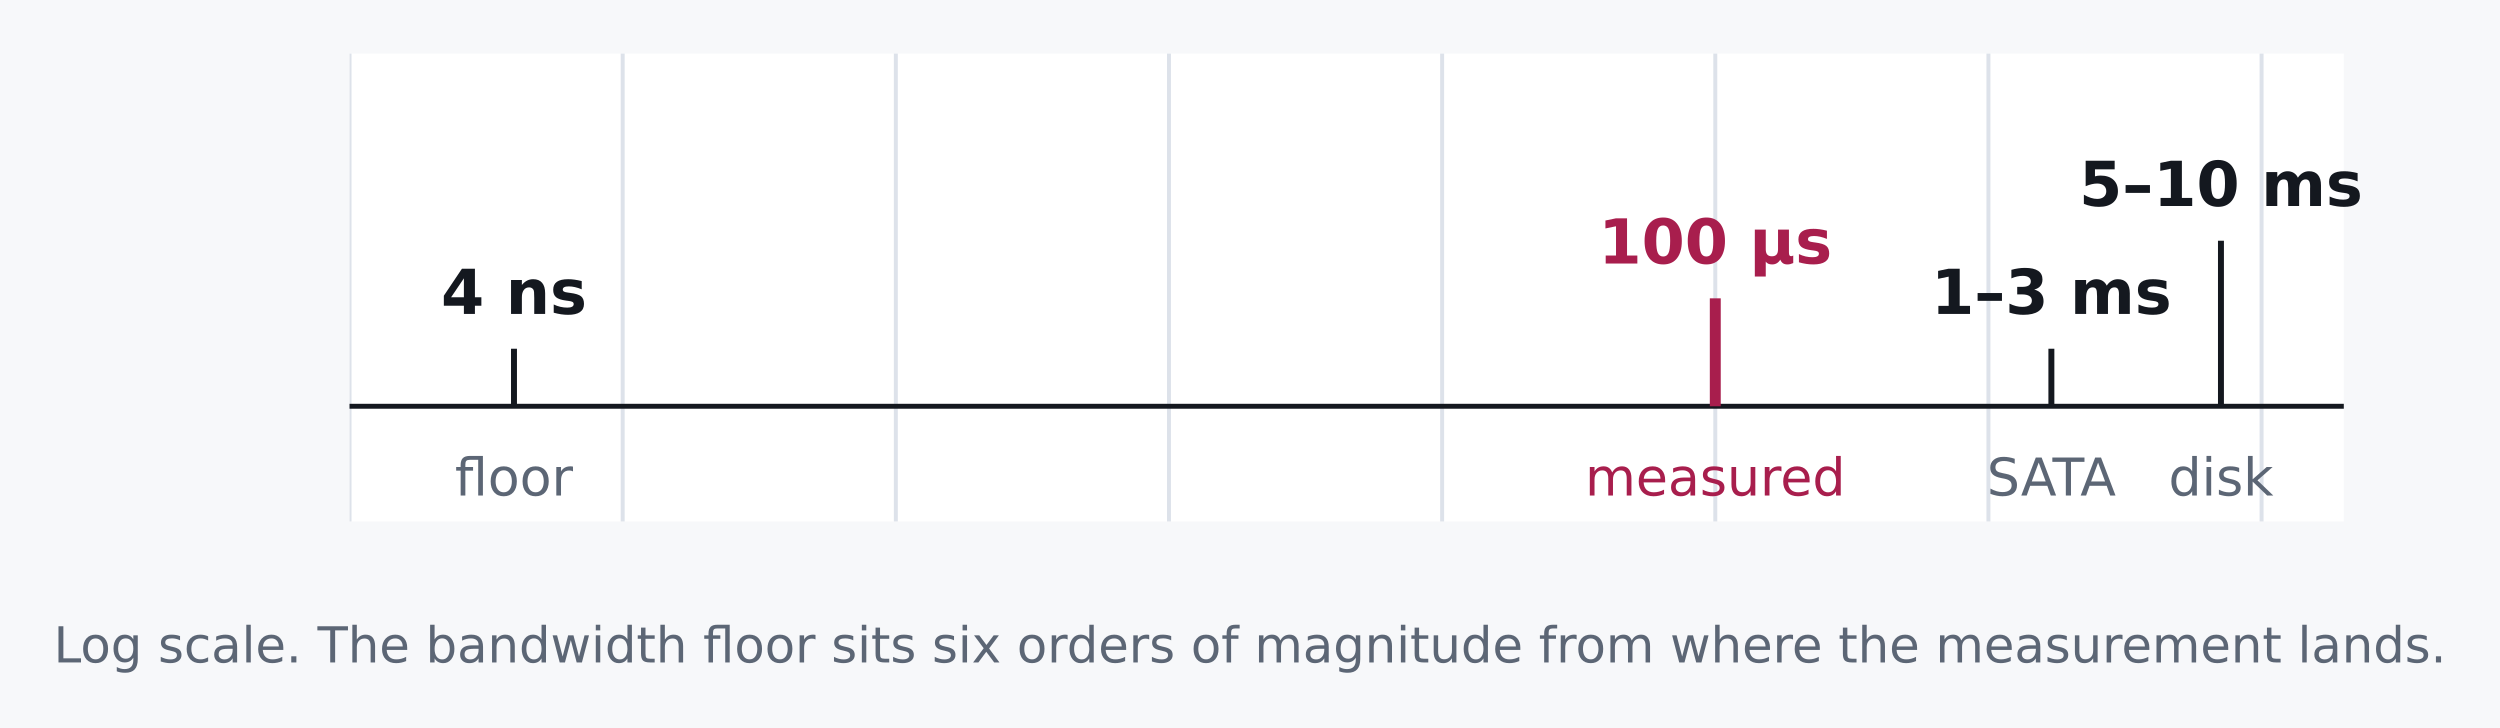
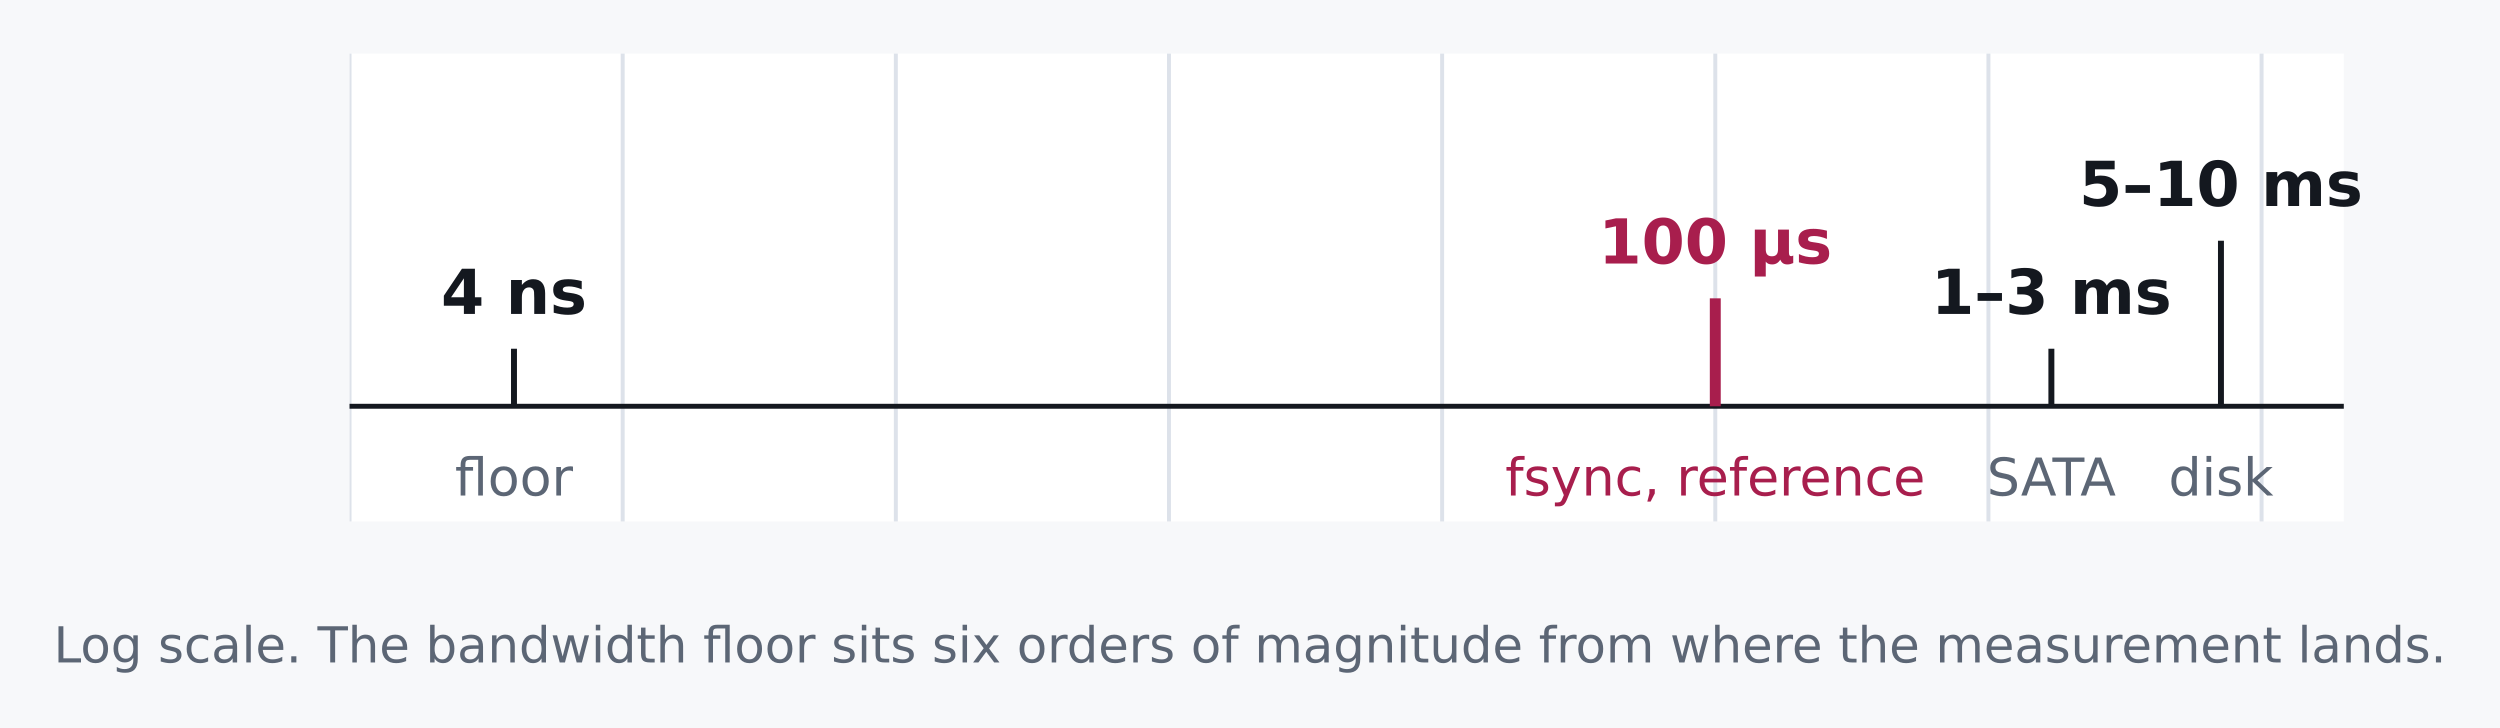
<svg xmlns="http://www.w3.org/2000/svg" xmlns:xlink="http://www.w3.org/1999/xlink" width="503.642pt" height="146.657pt" viewBox="0 0 503.642 146.657" version="1.1">
  <defs>
    <style type="text/css">*{stroke-linejoin: round; stroke-linecap: butt}</style>
  </defs>
  <g id="figure_1">
    <g id="patch_1">
      <path d="M 0 146.657  L 503.642 146.657  L 503.642 -0  L 0 -0  z " style="fill: #f7f8fa" />
    </g>
    <g id="axes_1">
      <g id="patch_2">
        <path d="M 70.416 105.048  L 472.176 105.048  L 472.176 10.8  L 70.416 10.8  z " style="fill: #ffffff" />
      </g>
      <g id="line2d_1">
-         <path d="M 70.416 105.048  L 70.416 10.8  " clip-path="url(#p69092fcae7)" style="fill: none; stroke: #dde2ea; stroke-width: 0.8; stroke-linecap: square" />
+         <path d="M 70.416 105.048  L 70.416 10.8  " clip-path="url(#p0e9154b539)" style="fill: none; stroke: #dde2ea; stroke-width: 0.8; stroke-linecap: square" />
      </g>
      <g id="line2d_2">
-         <path d="M 125.444 105.048  L 125.444 10.8  " clip-path="url(#p69092fcae7)" style="fill: none; stroke: #dde2ea; stroke-width: 0.8; stroke-linecap: square" />
+         <path d="M 125.444 105.048  L 125.444 10.8  " clip-path="url(#p0e9154b539)" style="fill: none; stroke: #dde2ea; stroke-width: 0.8; stroke-linecap: square" />
      </g>
      <g id="line2d_3">
-         <path d="M 180.472 105.048  L 180.472 10.8  " clip-path="url(#p69092fcae7)" style="fill: none; stroke: #dde2ea; stroke-width: 0.8; stroke-linecap: square" />
+         <path d="M 180.472 105.048  L 180.472 10.8  " clip-path="url(#p0e9154b539)" style="fill: none; stroke: #dde2ea; stroke-width: 0.8; stroke-linecap: square" />
      </g>
      <g id="line2d_4">
-         <path d="M 235.5 105.048  L 235.5 10.8  " clip-path="url(#p69092fcae7)" style="fill: none; stroke: #dde2ea; stroke-width: 0.8; stroke-linecap: square" />
+         <path d="M 235.5 105.048  L 235.5 10.8  " clip-path="url(#p0e9154b539)" style="fill: none; stroke: #dde2ea; stroke-width: 0.8; stroke-linecap: square" />
      </g>
      <g id="line2d_5">
-         <path d="M 290.527 105.048  L 290.527 10.8  " clip-path="url(#p69092fcae7)" style="fill: none; stroke: #dde2ea; stroke-width: 0.8; stroke-linecap: square" />
+         <path d="M 290.527 105.048  L 290.527 10.8  " clip-path="url(#p0e9154b539)" style="fill: none; stroke: #dde2ea; stroke-width: 0.8; stroke-linecap: square" />
      </g>
      <g id="line2d_6">
-         <path d="M 345.555 105.048  L 345.555 10.8  " clip-path="url(#p69092fcae7)" style="fill: none; stroke: #dde2ea; stroke-width: 0.8; stroke-linecap: square" />
+         <path d="M 345.555 105.048  L 345.555 10.8  " clip-path="url(#p0e9154b539)" style="fill: none; stroke: #dde2ea; stroke-width: 0.8; stroke-linecap: square" />
      </g>
      <g id="line2d_7">
-         <path d="M 400.583 105.048  L 400.583 10.8  " clip-path="url(#p69092fcae7)" style="fill: none; stroke: #dde2ea; stroke-width: 0.8; stroke-linecap: square" />
+         <path d="M 400.583 105.048  L 400.583 10.8  " clip-path="url(#p0e9154b539)" style="fill: none; stroke: #dde2ea; stroke-width: 0.8; stroke-linecap: square" />
      </g>
      <g id="line2d_8">
-         <path d="M 455.611 105.048  L 455.611 10.8  " clip-path="url(#p69092fcae7)" style="fill: none; stroke: #dde2ea; stroke-width: 0.8; stroke-linecap: square" />
+         <path d="M 455.611 105.048  L 455.611 10.8  " clip-path="url(#p0e9154b539)" style="fill: none; stroke: #dde2ea; stroke-width: 0.8; stroke-linecap: square" />
      </g>
      <g id="line2d_9">
-         <path d="M 70.416 81.848  L 472.176 81.848  " clip-path="url(#p69092fcae7)" style="fill: none; stroke: #14181f; stroke-linecap: square" />
+         <path d="M 70.416 81.848  L 472.176 81.848  " clip-path="url(#p0e9154b539)" style="fill: none; stroke: #14181f; stroke-linecap: square" />
      </g>
      <g id="matplotlib.axis_1">
        <g id="xtick_1">
          <g id="line2d_10" />
        </g>
        <g id="xtick_2">
          <g id="line2d_11" />
        </g>
        <g id="xtick_3">
          <g id="line2d_12" />
        </g>
        <g id="xtick_4">
          <g id="line2d_13" />
        </g>
        <g id="xtick_5">
          <g id="line2d_14" />
        </g>
        <g id="xtick_6">
          <g id="line2d_15" />
        </g>
        <g id="xtick_7">
          <g id="line2d_16" />
        </g>
        <g id="xtick_8">
          <g id="line2d_17" />
        </g>
        <g id="xtick_9">
          <g id="line2d_18" />
        </g>
        <g id="xtick_10">
          <g id="line2d_19" />
        </g>
        <g id="xtick_11">
          <g id="line2d_20" />
        </g>
        <g id="xtick_12">
          <g id="line2d_21" />
        </g>
        <g id="xtick_13">
          <g id="line2d_22" />
        </g>
        <g id="xtick_14">
          <g id="line2d_23" />
        </g>
        <g id="xtick_15">
          <g id="line2d_24" />
        </g>
        <g id="xtick_16">
          <g id="line2d_25" />
        </g>
        <g id="xtick_17">
          <g id="line2d_26" />
        </g>
        <g id="xtick_18">
          <g id="line2d_27" />
        </g>
        <g id="xtick_19">
          <g id="line2d_28" />
        </g>
        <g id="xtick_20">
          <g id="line2d_29" />
        </g>
        <g id="xtick_21">
          <g id="line2d_30" />
        </g>
        <g id="xtick_22">
          <g id="line2d_31" />
        </g>
        <g id="xtick_23">
          <g id="line2d_32" />
        </g>
        <g id="xtick_24">
          <g id="line2d_33" />
        </g>
        <g id="xtick_25">
          <g id="line2d_34" />
        </g>
        <g id="xtick_26">
          <g id="line2d_35" />
        </g>
        <g id="xtick_27">
          <g id="line2d_36" />
        </g>
        <g id="xtick_28">
          <g id="line2d_37" />
        </g>
        <g id="xtick_29">
          <g id="line2d_38" />
        </g>
        <g id="xtick_30">
          <g id="line2d_39" />
        </g>
        <g id="xtick_31">
          <g id="line2d_40" />
        </g>
        <g id="xtick_32">
          <g id="line2d_41" />
        </g>
        <g id="xtick_33">
          <g id="line2d_42" />
        </g>
        <g id="xtick_34">
          <g id="line2d_43" />
        </g>
        <g id="xtick_35">
          <g id="line2d_44" />
        </g>
        <g id="xtick_36">
          <g id="line2d_45" />
        </g>
        <g id="xtick_37">
          <g id="line2d_46" />
        </g>
        <g id="xtick_38">
          <g id="line2d_47" />
        </g>
        <g id="xtick_39">
          <g id="line2d_48" />
        </g>
        <g id="xtick_40">
          <g id="line2d_49" />
        </g>
        <g id="xtick_41">
          <g id="line2d_50" />
        </g>
        <g id="xtick_42">
          <g id="line2d_51" />
        </g>
        <g id="xtick_43">
          <g id="line2d_52" />
        </g>
        <g id="xtick_44">
          <g id="line2d_53" />
        </g>
        <g id="xtick_45">
          <g id="line2d_54" />
        </g>
        <g id="xtick_46">
          <g id="line2d_55" />
        </g>
        <g id="xtick_47">
          <g id="line2d_56" />
        </g>
        <g id="xtick_48">
          <g id="line2d_57" />
        </g>
        <g id="xtick_49">
          <g id="line2d_58" />
        </g>
        <g id="xtick_50">
          <g id="line2d_59" />
        </g>
        <g id="xtick_51">
          <g id="line2d_60" />
        </g>
        <g id="xtick_52">
          <g id="line2d_61" />
        </g>
        <g id="xtick_53">
          <g id="line2d_62" />
        </g>
        <g id="xtick_54">
          <g id="line2d_63" />
        </g>
        <g id="xtick_55">
          <g id="line2d_64" />
        </g>
        <g id="xtick_56">
          <g id="line2d_65" />
        </g>
        <g id="xtick_57">
          <g id="line2d_66" />
        </g>
        <g id="xtick_58">
          <g id="line2d_67" />
        </g>
        <g id="xtick_59">
          <g id="line2d_68" />
        </g>
        <g id="xtick_60">
          <g id="line2d_69" />
        </g>
        <g id="xtick_61">
          <g id="line2d_70" />
        </g>
        <g id="xtick_62">
          <g id="line2d_71" />
        </g>
        <g id="xtick_63">
          <g id="line2d_72" />
        </g>
        <g id="xtick_64">
          <g id="line2d_73" />
        </g>
        <g id="xtick_65">
          <g id="line2d_74" />
        </g>
      </g>
      <g id="matplotlib.axis_2" />
      <g id="line2d_75">
-         <path d="M 103.546 81.848  L 103.546 70.249  " clip-path="url(#p69092fcae7)" style="fill: none; stroke: #14181f; stroke-width: 1.2" />
+         <path d="M 103.546 81.848  L 103.546 70.249  " clip-path="url(#p0e9154b539)" style="fill: none; stroke: #14181f; stroke-width: 1.2" />
      </g>
      <g id="text_1">
        <g style="fill: #14181f" transform="translate(88.85271 63.24581) scale(0.125 -0.125)">
          <defs>
            <path id="DejaVuSans-Bold-17" d="M 2356 3675  L 1038 1722  L 2356 1722  L 2356 3675  z M 2156 4666  L 3494 4666  L 3494 1722  L 4159 1722  L 4159 850  L 3494 850  L 3494 0  L 2356 0  L 2356 850  L 288 850  L 288 1881  L 2156 4666  z " transform="scale(0.015625)" />
            <path id="DejaVuSans-Bold-3" transform="scale(0.015625)" />
            <path id="DejaVuSans-Bold-51" d="M 4056 2131  L 4056 0  L 2931 0  L 2931 347  L 2931 1631  Q 2931 2084 2911 2256  Q 2891 2428 2841 2509  Q 2775 2619 2662 2680  Q 2550 2741 2406 2741  Q 2056 2741 1856 2470  Q 1656 2200 1656 1722  L 1656 0  L 538 0  L 538 3500  L 1656 3500  L 1656 2988  Q 1909 3294 2193 3439  Q 2478 3584 2822 3584  Q 3428 3584 3742 3212  Q 4056 2841 4056 2131  z " transform="scale(0.015625)" />
            <path id="DejaVuSans-Bold-56" d="M 3272 3391  L 3272 2541  Q 2913 2691 2578 2766  Q 2244 2841 1947 2841  Q 1628 2841 1473 2761  Q 1319 2681 1319 2516  Q 1319 2381 1436 2309  Q 1553 2238 1856 2203  L 2053 2175  Q 2913 2066 3209 1816  Q 3506 1566 3506 1031  Q 3506 472 3093 190  Q 2681 -91 1863 -91  Q 1516 -91 1145 -36  Q 775 19 384 128  L 384 978  Q 719 816 1070 734  Q 1422 653 1784 653  Q 2113 653 2278 743  Q 2444 834 2444 1013  Q 2444 1163 2330 1236  Q 2216 1309 1875 1350  L 1678 1375  Q 931 1469 631 1722  Q 331 1975 331 2491  Q 331 3047 712 3315  Q 1094 3584 1881 3584  Q 2191 3584 2531 3537  Q 2872 3491 3272 3391  z " transform="scale(0.015625)" />
          </defs>
          <use xlink:href="#DejaVuSans-Bold-17" />
          <use xlink:href="#DejaVuSans-Bold-3" transform="translate(69.57812 0)" />
          <use xlink:href="#DejaVuSans-Bold-51" transform="translate(104.3906 0)" />
          <use xlink:href="#DejaVuSans-Bold-56" transform="translate(175.5781 0)" />
        </g>
      </g>
      <g id="text_2">
        <g style="fill: #5c6675" transform="translate(91.65646 99.82685) scale(0.105 -0.105)">
          <defs>
            <path id="DejaVuSans-13b0" d="M 1831 4863  L 3431 4863  L 3431 0  L 2853 0  L 2853 4384  L 1825 4384  Q 1516 4384 1395 4259  Q 1275 4134 1275 3809  L 1275 3500  L 2222 3500  L 2222 3053  L 1275 3053  L 1275 0  L 697 0  L 697 3053  L 147 3053  L 147 3500  L 697 3500  L 697 3744  Q 697 4328 969 4595  Q 1241 4863 1831 4863  z " transform="scale(0.015625)" />
            <path id="DejaVuSans-52" d="M 1959 3097  Q 1497 3097 1228 2736  Q 959 2375 959 1747  Q 959 1119 1226 758  Q 1494 397 1959 397  Q 2419 397 2687 759  Q 2956 1122 2956 1747  Q 2956 2369 2687 2733  Q 2419 3097 1959 3097  z M 1959 3584  Q 2709 3584 3137 3096  Q 3566 2609 3566 1747  Q 3566 888 3137 398  Q 2709 -91 1959 -91  Q 1206 -91 779 398  Q 353 888 353 1747  Q 353 2609 779 3096  Q 1206 3584 1959 3584  z " transform="scale(0.015625)" />
            <path id="DejaVuSans-55" d="M 2631 2963  Q 2534 3019 2420 3045  Q 2306 3072 2169 3072  Q 1681 3072 1420 2755  Q 1159 2438 1159 1844  L 1159 0  L 581 0  L 581 3500  L 1159 3500  L 1159 2956  Q 1341 3275 1631 3429  Q 1922 3584 2338 3584  Q 2397 3584 2469 3576  Q 2541 3569 2628 3553  L 2631 2963  z " transform="scale(0.015625)" />
          </defs>
          <use xlink:href="#DejaVuSans-13b0" />
          <use xlink:href="#DejaVuSans-52" transform="translate(62.98438 0)" />
          <use xlink:href="#DejaVuSans-52" transform="translate(124.1719 0)" />
          <use xlink:href="#DejaVuSans-55" transform="translate(185.3594 0)" />
        </g>
      </g>
      <g id="line2d_76">
-         <path d="M 345.555 81.848  L 345.555 60.099  " clip-path="url(#p69092fcae7)" style="fill: none; stroke: #a81e4d; stroke-width: 2.2" />
+         <path d="M 345.555 81.848  L 345.555 60.099  " clip-path="url(#p0e9154b539)" style="fill: none; stroke: #a81e4d; stroke-width: 2.2" />
      </g>
      <g id="text_3">
        <g style="fill: #a81e4d" transform="translate(322.0152 53.09602) scale(0.125 -0.125)">
          <defs>
            <path id="DejaVuSans-Bold-14" d="M 750 831  L 1813 831  L 1813 3847  L 722 3622  L 722 4441  L 1806 4666  L 2950 4666  L 2950 831  L 4013 831  L 4013 0  L 750 0  L 750 831  z " transform="scale(0.015625)" />
            <path id="DejaVuSans-Bold-13" d="M 2944 2338  Q 2944 3213 2780 3570  Q 2616 3928 2228 3928  Q 1841 3928 1675 3570  Q 1509 3213 1509 2338  Q 1509 1453 1675 1090  Q 1841 728 2228 728  Q 2613 728 2778 1090  Q 2944 1453 2944 2338  z M 4147 2328  Q 4147 1169 3647 539  Q 3147 -91 2228 -91  Q 1306 -91 806 539  Q 306 1169 306 2328  Q 306 3491 806 4120  Q 1306 4750 2228 4750  Q 3147 4750 3647 4120  Q 4147 3491 4147 2328  z " transform="scale(0.015625)" />
            <path id="DejaVuSans-Bold-77" d="M 544 -1338  L 544 3500  L 1672 3500  L 1672 1466  Q 1672 1103 1828 926  Q 1984 750 2303 750  Q 2625 750 2781 926  Q 2938 1103 2938 1466  L 2938 3500  L 4063 3500  L 4063 1159  Q 4063 938 4114 850  Q 4166 763 4288 763  Q 4344 763 4395 778  Q 4447 794 4506 831  L 4506 50  Q 4341 -22 4195 -56  Q 4050 -91 3909 -91  Q 3631 -91 3454 26  Q 3278 144 3169 403  Q 3022 156 2811 32  Q 2600 -91 2322 -91  Q 2091 -91 1928 -17  Q 1766 56 1672 206  L 1672 -1338  L 544 -1338  z " transform="scale(0.015625)" />
          </defs>
          <use xlink:href="#DejaVuSans-Bold-14" />
          <use xlink:href="#DejaVuSans-Bold-13" transform="translate(69.57812 0)" />
          <use xlink:href="#DejaVuSans-Bold-13" transform="translate(139.1562 0)" />
          <use xlink:href="#DejaVuSans-Bold-3" transform="translate(208.7344 0)" />
          <use xlink:href="#DejaVuSans-Bold-77" transform="translate(243.5469 0)" />
          <use xlink:href="#DejaVuSans-Bold-56" transform="translate(317.125 0)" />
        </g>
      </g>
      <g id="text_4">
-         <g style="fill: #a81e4d" transform="translate(319.3258 99.82685) scale(0.105 -0.105)">
-           <defs>
-             <path id="DejaVuSans-50" d="M 3328 2828  Q 3544 3216 3844 3400  Q 4144 3584 4550 3584  Q 5097 3584 5394 3201  Q 5691 2819 5691 2113  L 5691 0  L 5113 0  L 5113 2094  Q 5113 2597 4934 2840  Q 4756 3084 4391 3084  Q 3944 3084 3684 2787  Q 3425 2491 3425 1978  L 3425 0  L 2847 0  L 2847 2094  Q 2847 2600 2669 2842  Q 2491 3084 2119 3084  Q 1678 3084 1418 2786  Q 1159 2488 1159 1978  L 1159 0  L 581 0  L 581 3500  L 1159 3500  L 1159 2956  Q 1356 3278 1631 3431  Q 1906 3584 2284 3584  Q 2666 3584 2933 3390  Q 3200 3197 3328 2828  z " transform="scale(0.015625)" />
+         <g style="fill: #a81e4d" transform="translate(303.2452 99.82685) scale(0.105 -0.105)">
+           <defs>
+             <path id="DejaVuSans-49" d="M 2375 4863  L 2375 4384  L 1825 4384  Q 1516 4384 1395 4259  Q 1275 4134 1275 3809  L 1275 3500  L 2222 3500  L 2222 3053  L 1275 3053  L 1275 0  L 697 0  L 697 3053  L 147 3053  L 147 3500  L 697 3500  L 697 3744  Q 697 4328 969 4595  Q 1241 4863 1831 4863  L 2375 4863  z " transform="scale(0.015625)" />
+             <path id="DejaVuSans-56" d="M 2834 3397  L 2834 2853  Q 2591 2978 2328 3040  Q 2066 3103 1784 3103  Q 1356 3103 1142 2972  Q 928 2841 928 2578  Q 928 2378 1081 2264  Q 1234 2150 1697 2047  L 1894 2003  Q 2506 1872 2764 1633  Q 3022 1394 3022 966  Q 3022 478 2636 193  Q 2250 -91 1575 -91  Q 1294 -91 989 -36  Q 684 19 347 128  L 347 722  Q 666 556 975 473  Q 1284 391 1588 391  Q 1994 391 2212 530  Q 2431 669 2431 922  Q 2431 1156 2273 1281  Q 2116 1406 1581 1522  L 1381 1569  Q 847 1681 609 1914  Q 372 2147 372 2553  Q 372 3047 722 3315  Q 1072 3584 1716 3584  Q 2034 3584 2315 3537  Q 2597 3491 2834 3397  z " transform="scale(0.015625)" />
+             <path id="DejaVuSans-5c" d="M 2059 -325  Q 1816 -950 1584 -1140  Q 1353 -1331 966 -1331  L 506 -1331  L 506 -850  L 844 -850  Q 1081 -850 1212 -737  Q 1344 -625 1503 -206  L 1606 56  L 191 3500  L 800 3500  L 1894 763  L 2988 3500  L 3597 3500  L 2059 -325  z " transform="scale(0.015625)" />
+             <path id="DejaVuSans-51" d="M 3513 2113  L 3513 0  L 2938 0  L 2938 2094  Q 2938 2591 2744 2837  Q 2550 3084 2163 3084  Q 1697 3084 1428 2787  Q 1159 2491 1159 1978  L 1159 0  L 581 0  L 581 3500  L 1159 3500  L 1159 2956  Q 1366 3272 1645 3428  Q 1925 3584 2291 3584  Q 2894 3584 3203 3211  Q 3513 2838 3513 2113  z " transform="scale(0.015625)" />
+             <path id="DejaVuSans-46" d="M 3122 3366  L 3122 2828  Q 2878 2963 2633 3030  Q 2388 3097 2138 3097  Q 1578 3097 1268 2742  Q 959 2388 959 1747  Q 959 1106 1268 751  Q 1578 397 2138 397  Q 2388 397 2633 464  Q 2878 531 3122 666  L 3122 134  Q 2881 22 2623 -34  Q 2366 -91 2075 -91  Q 1284 -91 818 406  Q 353 903 353 1747  Q 353 2603 823 3093  Q 1294 3584 2113 3584  Q 2378 3584 2631 3529  Q 2884 3475 3122 3366  z " transform="scale(0.015625)" />
+             <path id="DejaVuSans-f" d="M 750 794  L 1409 794  L 1409 256  L 897 -744  L 494 -744  L 750 256  L 750 794  z " transform="scale(0.015625)" />
+             <path id="DejaVuSans-3" transform="scale(0.015625)" />
            <path id="DejaVuSans-48" d="M 3597 1894  L 3597 1613  L 953 1613  Q 991 1019 1311 708  Q 1631 397 2203 397  Q 2534 397 2845 478  Q 3156 559 3463 722  L 3463 178  Q 3153 47 2828 -22  Q 2503 -91 2169 -91  Q 1331 -91 842 396  Q 353 884 353 1716  Q 353 2575 817 3079  Q 1281 3584 2069 3584  Q 2775 3584 3186 3129  Q 3597 2675 3597 1894  z M 3022 2063  Q 3016 2534 2758 2815  Q 2500 3097 2075 3097  Q 1594 3097 1305 2825  Q 1016 2553 972 2059  L 3022 2063  z " transform="scale(0.015625)" />
-             <path id="DejaVuSans-44" d="M 2194 1759  Q 1497 1759 1228 1600  Q 959 1441 959 1056  Q 959 750 1161 570  Q 1363 391 1709 391  Q 2188 391 2477 730  Q 2766 1069 2766 1631  L 2766 1759  L 2194 1759  z M 3341 1997  L 3341 0  L 2766 0  L 2766 531  Q 2569 213 2275 61  Q 1981 -91 1556 -91  Q 1019 -91 701 211  Q 384 513 384 1019  Q 384 1609 779 1909  Q 1175 2209 1959 2209  L 2766 2209  L 2766 2266  Q 2766 2663 2505 2880  Q 2244 3097 1772 3097  Q 1472 3097 1187 3025  Q 903 2953 641 2809  L 641 3341  Q 956 3463 1253 3523  Q 1550 3584 1831 3584  Q 2591 3584 2966 3190  Q 3341 2797 3341 1997  z " transform="scale(0.015625)" />
-             <path id="DejaVuSans-56" d="M 2834 3397  L 2834 2853  Q 2591 2978 2328 3040  Q 2066 3103 1784 3103  Q 1356 3103 1142 2972  Q 928 2841 928 2578  Q 928 2378 1081 2264  Q 1234 2150 1697 2047  L 1894 2003  Q 2506 1872 2764 1633  Q 3022 1394 3022 966  Q 3022 478 2636 193  Q 2250 -91 1575 -91  Q 1294 -91 989 -36  Q 684 19 347 128  L 347 722  Q 666 556 975 473  Q 1284 391 1588 391  Q 1994 391 2212 530  Q 2431 669 2431 922  Q 2431 1156 2273 1281  Q 2116 1406 1581 1522  L 1381 1569  Q 847 1681 609 1914  Q 372 2147 372 2553  Q 372 3047 722 3315  Q 1072 3584 1716 3584  Q 2034 3584 2315 3537  Q 2597 3491 2834 3397  z " transform="scale(0.015625)" />
-             <path id="DejaVuSans-58" d="M 544 1381  L 544 3500  L 1119 3500  L 1119 1403  Q 1119 906 1312 657  Q 1506 409 1894 409  Q 2359 409 2629 706  Q 2900 1003 2900 1516  L 2900 3500  L 3475 3500  L 3475 0  L 2900 0  L 2900 538  Q 2691 219 2414 64  Q 2138 -91 1772 -91  Q 1169 -91 856 284  Q 544 659 544 1381  z M 1991 3584  L 1991 3584  z " transform="scale(0.015625)" />
-             <path id="DejaVuSans-47" d="M 2906 2969  L 2906 4863  L 3481 4863  L 3481 0  L 2906 0  L 2906 525  Q 2725 213 2448 61  Q 2172 -91 1784 -91  Q 1150 -91 751 415  Q 353 922 353 1747  Q 353 2572 751 3078  Q 1150 3584 1784 3584  Q 2172 3584 2448 3432  Q 2725 3281 2906 2969  z M 947 1747  Q 947 1113 1208 752  Q 1469 391 1925 391  Q 2381 391 2643 752  Q 2906 1113 2906 1747  Q 2906 2381 2643 2742  Q 2381 3103 1925 3103  Q 1469 3103 1208 2742  Q 947 2381 947 1747  z " transform="scale(0.015625)" />
-           </defs>
-           <use xlink:href="#DejaVuSans-50" />
-           <use xlink:href="#DejaVuSans-48" transform="translate(97.40625 0)" />
-           <use xlink:href="#DejaVuSans-44" transform="translate(158.9375 0)" />
-           <use xlink:href="#DejaVuSans-56" transform="translate(220.2188 0)" />
-           <use xlink:href="#DejaVuSans-58" transform="translate(272.3125 0)" />
-           <use xlink:href="#DejaVuSans-55" transform="translate(335.6875 0)" />
-           <use xlink:href="#DejaVuSans-48" transform="translate(374.5938 0)" />
-           <use xlink:href="#DejaVuSans-47" transform="translate(436.125 0)" />
+           </defs>
+           <use xlink:href="#DejaVuSans-49" />
+           <use xlink:href="#DejaVuSans-56" transform="translate(35.20312 0)" />
+           <use xlink:href="#DejaVuSans-5c" transform="translate(87.29688 0)" />
+           <use xlink:href="#DejaVuSans-51" transform="translate(146.4844 0)" />
+           <use xlink:href="#DejaVuSans-46" transform="translate(209.8594 0)" />
+           <use xlink:href="#DejaVuSans-f" transform="translate(264.8438 0)" />
+           <use xlink:href="#DejaVuSans-3" transform="translate(296.625 0)" />
+           <use xlink:href="#DejaVuSans-55" transform="translate(328.4062 0)" />
+           <use xlink:href="#DejaVuSans-48" transform="translate(367.3125 0)" />
+           <use xlink:href="#DejaVuSans-49" transform="translate(428.8438 0)" />
+           <use xlink:href="#DejaVuSans-48" transform="translate(464.0469 0)" />
+           <use xlink:href="#DejaVuSans-55" transform="translate(525.5781 0)" />
+           <use xlink:href="#DejaVuSans-48" transform="translate(564.4844 0)" />
+           <use xlink:href="#DejaVuSans-51" transform="translate(626.0156 0)" />
+           <use xlink:href="#DejaVuSans-46" transform="translate(689.3906 0)" />
+           <use xlink:href="#DejaVuSans-48" transform="translate(744.375 0)" />
        </g>
      </g>
      <g id="line2d_77">
-         <path d="M 413.264 81.848  L 413.264 70.249  " clip-path="url(#p69092fcae7)" style="fill: none; stroke: #14181f; stroke-width: 1.2" />
+         <path d="M 413.264 81.848  L 413.264 70.249  " clip-path="url(#p0e9154b539)" style="fill: none; stroke: #14181f; stroke-width: 1.2" />
      </g>
      <g id="text_5">
        <g style="fill: #14181f" transform="translate(389.0338 63.24581) scale(0.125 -0.125)">
          <defs>
            <path id="DejaVuSans-Bold-af5" d="M 344 2156  L 2856 2156  L 2856 1350  L 344 1350  L 344 2156  z " transform="scale(0.015625)" />
            <path id="DejaVuSans-Bold-16" d="M 2981 2516  Q 3453 2394 3698 2092  Q 3944 1791 3944 1325  Q 3944 631 3412 270  Q 2881 -91 1863 -91  Q 1503 -91 1142 -33  Q 781 25 428 141  L 428 1069  Q 766 900 1098 814  Q 1431 728 1753 728  Q 2231 728 2486 893  Q 2741 1059 2741 1369  Q 2741 1688 2480 1852  Q 2219 2016 1709 2016  L 1228 2016  L 1228 2791  L 1734 2791  Q 2188 2791 2409 2933  Q 2631 3075 2631 3366  Q 2631 3634 2415 3781  Q 2200 3928 1806 3928  Q 1516 3928 1219 3862  Q 922 3797 628 3669  L 628 4550  Q 984 4650 1334 4700  Q 1684 4750 2022 4750  Q 2931 4750 3382 4451  Q 3834 4153 3834 3553  Q 3834 3144 3618 2883  Q 3403 2622 2981 2516  z " transform="scale(0.015625)" />
            <path id="DejaVuSans-Bold-50" d="M 3781 2919  Q 3994 3244 4286 3414  Q 4578 3584 4928 3584  Q 5531 3584 5847 3212  Q 6163 2841 6163 2131  L 6163 0  L 5038 0  L 5038 1825  Q 5041 1866 5042 1909  Q 5044 1953 5044 2034  Q 5044 2406 4934 2573  Q 4825 2741 4581 2741  Q 4263 2741 4089 2478  Q 3916 2216 3909 1719  L 3909 0  L 2784 0  L 2784 1825  Q 2784 2406 2684 2573  Q 2584 2741 2328 2741  Q 2006 2741 1831 2477  Q 1656 2213 1656 1722  L 1656 0  L 531 0  L 531 3500  L 1656 3500  L 1656 2988  Q 1863 3284 2130 3434  Q 2397 3584 2719 3584  Q 3081 3584 3359 3409  Q 3638 3234 3781 2919  z " transform="scale(0.015625)" />
          </defs>
          <use xlink:href="#DejaVuSans-Bold-14" />
          <use xlink:href="#DejaVuSans-Bold-af5" transform="translate(69.57812 0)" />
          <use xlink:href="#DejaVuSans-Bold-16" transform="translate(119.5781 0)" />
          <use xlink:href="#DejaVuSans-Bold-3" transform="translate(189.1562 0)" />
          <use xlink:href="#DejaVuSans-Bold-50" transform="translate(223.9688 0)" />
          <use xlink:href="#DejaVuSans-Bold-56" transform="translate(328.1719 0)" />
        </g>
      </g>
      <g id="text_6">
        <g style="fill: #5c6675" transform="translate(400.2598 99.82603) scale(0.105 -0.105)">
          <defs>
            <path id="DejaVuSans-36" d="M 3425 4513  L 3425 3897  Q 3066 4069 2747 4153  Q 2428 4238 2131 4238  Q 1616 4238 1336 4038  Q 1056 3838 1056 3469  Q 1056 3159 1242 3001  Q 1428 2844 1947 2747  L 2328 2669  Q 3034 2534 3370 2195  Q 3706 1856 3706 1288  Q 3706 609 3251 259  Q 2797 -91 1919 -91  Q 1588 -91 1214 -16  Q 841 59 441 206  L 441 856  Q 825 641 1194 531  Q 1563 422 1919 422  Q 2459 422 2753 634  Q 3047 847 3047 1241  Q 3047 1584 2836 1778  Q 2625 1972 2144 2069  L 1759 2144  Q 1053 2284 737 2584  Q 422 2884 422 3419  Q 422 4038 858 4394  Q 1294 4750 2059 4750  Q 2388 4750 2728 4690  Q 3069 4631 3425 4513  z " transform="scale(0.015625)" />
            <path id="DejaVuSans-24" d="M 2188 4044  L 1331 1722  L 3047 1722  L 2188 4044  z M 1831 4666  L 2547 4666  L 4325 0  L 3669 0  L 3244 1197  L 1141 1197  L 716 0  L 50 0  L 1831 4666  z " transform="scale(0.015625)" />
            <path id="DejaVuSans-37" d="M -19 4666  L 3928 4666  L 3928 4134  L 2272 4134  L 2272 0  L 1638 0  L 1638 4134  L -19 4134  L -19 4666  z " transform="scale(0.015625)" />
          </defs>
          <use xlink:href="#DejaVuSans-36" />
          <use xlink:href="#DejaVuSans-24" transform="translate(65.34375 0)" />
          <use xlink:href="#DejaVuSans-37" transform="translate(125.9844 0)" />
          <use xlink:href="#DejaVuSans-24" transform="translate(179.2969 0)" />
        </g>
      </g>
      <g id="line2d_78">
-         <path d="M 447.426 81.848  L 447.426 48.499  " clip-path="url(#p69092fcae7)" style="fill: none; stroke: #14181f; stroke-width: 1.2" />
+         <path d="M 447.426 81.848  L 447.426 48.499  " clip-path="url(#p0e9154b539)" style="fill: none; stroke: #14181f; stroke-width: 1.2" />
      </g>
      <g id="text_7">
        <g style="fill: #14181f" transform="translate(418.8469 41.49627) scale(0.125 -0.125)">
          <defs>
            <path id="DejaVuSans-Bold-18" d="M 678 4666  L 3669 4666  L 3669 3781  L 1638 3781  L 1638 3059  Q 1775 3097 1914 3117  Q 2053 3138 2203 3138  Q 3056 3138 3531 2711  Q 4006 2284 4006 1522  Q 4006 766 3489 337  Q 2972 -91 2053 -91  Q 1656 -91 1267 -14  Q 878 63 494 219  L 494 1166  Q 875 947 1217 837  Q 1559 728 1863 728  Q 2300 728 2551 942  Q 2803 1156 2803 1522  Q 2803 1891 2551 2103  Q 2300 2316 1863 2316  Q 1603 2316 1309 2248  Q 1016 2181 678 2041  L 678 4666  z " transform="scale(0.015625)" />
          </defs>
          <use xlink:href="#DejaVuSans-Bold-18" />
          <use xlink:href="#DejaVuSans-Bold-af5" transform="translate(69.57812 0)" />
          <use xlink:href="#DejaVuSans-Bold-14" transform="translate(119.5781 0)" />
          <use xlink:href="#DejaVuSans-Bold-13" transform="translate(189.1562 0)" />
          <use xlink:href="#DejaVuSans-Bold-3" transform="translate(258.7344 0)" />
          <use xlink:href="#DejaVuSans-Bold-50" transform="translate(293.5469 0)" />
          <use xlink:href="#DejaVuSans-Bold-56" transform="translate(397.75 0)" />
        </g>
      </g>
      <g id="text_8">
        <g style="fill: #5c6675" transform="translate(436.8596 99.82685) scale(0.105 -0.105)">
          <defs>
+             <path id="DejaVuSans-47" d="M 2906 2969  L 2906 4863  L 3481 4863  L 3481 0  L 2906 0  L 2906 525  Q 2725 213 2448 61  Q 2172 -91 1784 -91  Q 1150 -91 751 415  Q 353 922 353 1747  Q 353 2572 751 3078  Q 1150 3584 1784 3584  Q 2172 3584 2448 3432  Q 2725 3281 2906 2969  z M 947 1747  Q 947 1113 1208 752  Q 1469 391 1925 391  Q 2381 391 2643 752  Q 2906 1113 2906 1747  Q 2906 2381 2643 2742  Q 2381 3103 1925 3103  Q 1469 3103 1208 2742  Q 947 2381 947 1747  z " transform="scale(0.015625)" />
            <path id="DejaVuSans-4c" d="M 603 3500  L 1178 3500  L 1178 0  L 603 0  L 603 3500  z M 603 4863  L 1178 4863  L 1178 4134  L 603 4134  L 603 4863  z " transform="scale(0.015625)" />
            <path id="DejaVuSans-4e" d="M 581 4863  L 1159 4863  L 1159 1991  L 2875 3500  L 3609 3500  L 1753 1863  L 3688 0  L 2938 0  L 1159 1709  L 1159 0  L 581 0  L 581 4863  z " transform="scale(0.015625)" />
          </defs>
          <use xlink:href="#DejaVuSans-47" />
          <use xlink:href="#DejaVuSans-4c" transform="translate(63.48438 0)" />
          <use xlink:href="#DejaVuSans-56" transform="translate(91.26562 0)" />
          <use xlink:href="#DejaVuSans-4e" transform="translate(143.3594 0)" />
        </g>
      </g>
    </g>
    <g id="text_9">
      <g style="fill: #5c6675" transform="translate(10.8 133.4544) scale(0.1 -0.1)">
        <defs>
          <path id="DejaVuSans-2f" d="M 628 4666  L 1259 4666  L 1259 531  L 3531 531  L 3531 0  L 628 0  L 628 4666  z " transform="scale(0.015625)" />
          <path id="DejaVuSans-4a" d="M 2906 1791  Q 2906 2416 2648 2759  Q 2391 3103 1925 3103  Q 1463 3103 1205 2759  Q 947 2416 947 1791  Q 947 1169 1205 825  Q 1463 481 1925 481  Q 2391 481 2648 825  Q 2906 1169 2906 1791  z M 3481 434  Q 3481 -459 3084 -895  Q 2688 -1331 1869 -1331  Q 1566 -1331 1297 -1286  Q 1028 -1241 775 -1147  L 775 -588  Q 1028 -725 1275 -790  Q 1522 -856 1778 -856  Q 2344 -856 2625 -561  Q 2906 -266 2906 331  L 2906 616  Q 2728 306 2450 153  Q 2172 0 1784 0  Q 1141 0 747 490  Q 353 981 353 1791  Q 353 2603 747 3093  Q 1141 3584 1784 3584  Q 2172 3584 2450 3431  Q 2728 3278 2906 2969  L 2906 3500  L 3481 3500  L 3481 434  z " transform="scale(0.015625)" />
-           <path id="DejaVuSans-3" transform="scale(0.015625)" />
-           <path id="DejaVuSans-46" d="M 3122 3366  L 3122 2828  Q 2878 2963 2633 3030  Q 2388 3097 2138 3097  Q 1578 3097 1268 2742  Q 959 2388 959 1747  Q 959 1106 1268 751  Q 1578 397 2138 397  Q 2388 397 2633 464  Q 2878 531 3122 666  L 3122 134  Q 2881 22 2623 -34  Q 2366 -91 2075 -91  Q 1284 -91 818 406  Q 353 903 353 1747  Q 353 2603 823 3093  Q 1294 3584 2113 3584  Q 2378 3584 2631 3529  Q 2884 3475 3122 3366  z " transform="scale(0.015625)" />
+           <path id="DejaVuSans-44" d="M 2194 1759  Q 1497 1759 1228 1600  Q 959 1441 959 1056  Q 959 750 1161 570  Q 1363 391 1709 391  Q 2188 391 2477 730  Q 2766 1069 2766 1631  L 2766 1759  L 2194 1759  z M 3341 1997  L 3341 0  L 2766 0  L 2766 531  Q 2569 213 2275 61  Q 1981 -91 1556 -91  Q 1019 -91 701 211  Q 384 513 384 1019  Q 384 1609 779 1909  Q 1175 2209 1959 2209  L 2766 2209  L 2766 2266  Q 2766 2663 2505 2880  Q 2244 3097 1772 3097  Q 1472 3097 1187 3025  Q 903 2953 641 2809  L 641 3341  Q 956 3463 1253 3523  Q 1550 3584 1831 3584  Q 2591 3584 2966 3190  Q 3341 2797 3341 1997  z " transform="scale(0.015625)" />
          <path id="DejaVuSans-4f" d="M 603 4863  L 1178 4863  L 1178 0  L 603 0  L 603 4863  z " transform="scale(0.015625)" />
          <path id="DejaVuSans-11" d="M 684 794  L 1344 794  L 1344 0  L 684 0  L 684 794  z " transform="scale(0.015625)" />
          <path id="DejaVuSans-4b" d="M 3513 2113  L 3513 0  L 2938 0  L 2938 2094  Q 2938 2591 2744 2837  Q 2550 3084 2163 3084  Q 1697 3084 1428 2787  Q 1159 2491 1159 1978  L 1159 0  L 581 0  L 581 4863  L 1159 4863  L 1159 2956  Q 1366 3272 1645 3428  Q 1925 3584 2291 3584  Q 2894 3584 3203 3211  Q 3513 2838 3513 2113  z " transform="scale(0.015625)" />
          <path id="DejaVuSans-45" d="M 3116 1747  Q 3116 2381 2855 2742  Q 2594 3103 2138 3103  Q 1681 3103 1420 2742  Q 1159 2381 1159 1747  Q 1159 1113 1420 752  Q 1681 391 2138 391  Q 2594 391 2855 752  Q 3116 1113 3116 1747  z M 1159 2969  Q 1341 3281 1617 3432  Q 1894 3584 2278 3584  Q 2916 3584 3314 3078  Q 3713 2572 3713 1747  Q 3713 922 3314 415  Q 2916 -91 2278 -91  Q 1894 -91 1617 61  Q 1341 213 1159 525  L 1159 0  L 581 0  L 581 4863  L 1159 4863  L 1159 2969  z " transform="scale(0.015625)" />
-           <path id="DejaVuSans-51" d="M 3513 2113  L 3513 0  L 2938 0  L 2938 2094  Q 2938 2591 2744 2837  Q 2550 3084 2163 3084  Q 1697 3084 1428 2787  Q 1159 2491 1159 1978  L 1159 0  L 581 0  L 581 3500  L 1159 3500  L 1159 2956  Q 1366 3272 1645 3428  Q 1925 3584 2291 3584  Q 2894 3584 3203 3211  Q 3513 2838 3513 2113  z " transform="scale(0.015625)" />
          <path id="DejaVuSans-5a" d="M 269 3500  L 844 3500  L 1563 769  L 2278 3500  L 2956 3500  L 3675 769  L 4391 3500  L 4966 3500  L 4050 0  L 3372 0  L 2619 2869  L 1863 0  L 1184 0  L 269 3500  z " transform="scale(0.015625)" />
          <path id="DejaVuSans-57" d="M 1172 4494  L 1172 3500  L 2356 3500  L 2356 3053  L 1172 3053  L 1172 1153  Q 1172 725 1289 603  Q 1406 481 1766 481  L 2356 481  L 2356 0  L 1766 0  Q 1100 0 847 248  Q 594 497 594 1153  L 594 3053  L 172 3053  L 172 3500  L 594 3500  L 594 4494  L 1172 4494  z " transform="scale(0.015625)" />
          <path id="DejaVuSans-5b" d="M 3513 3500  L 2247 1797  L 3578 0  L 2900 0  L 1881 1375  L 863 0  L 184 0  L 1544 1831  L 300 3500  L 978 3500  L 1906 2253  L 2834 3500  L 3513 3500  z " transform="scale(0.015625)" />
-           <path id="DejaVuSans-49" d="M 2375 4863  L 2375 4384  L 1825 4384  Q 1516 4384 1395 4259  Q 1275 4134 1275 3809  L 1275 3500  L 2222 3500  L 2222 3053  L 1275 3053  L 1275 0  L 697 0  L 697 3053  L 147 3053  L 147 3500  L 697 3500  L 697 3744  Q 697 4328 969 4595  Q 1241 4863 1831 4863  L 2375 4863  z " transform="scale(0.015625)" />
+           <path id="DejaVuSans-50" d="M 3328 2828  Q 3544 3216 3844 3400  Q 4144 3584 4550 3584  Q 5097 3584 5394 3201  Q 5691 2819 5691 2113  L 5691 0  L 5113 0  L 5113 2094  Q 5113 2597 4934 2840  Q 4756 3084 4391 3084  Q 3944 3084 3684 2787  Q 3425 2491 3425 1978  L 3425 0  L 2847 0  L 2847 2094  Q 2847 2600 2669 2842  Q 2491 3084 2119 3084  Q 1678 3084 1418 2786  Q 1159 2488 1159 1978  L 1159 0  L 581 0  L 581 3500  L 1159 3500  L 1159 2956  Q 1356 3278 1631 3431  Q 1906 3584 2284 3584  Q 2666 3584 2933 3390  Q 3200 3197 3328 2828  z " transform="scale(0.015625)" />
+           <path id="DejaVuSans-58" d="M 544 1381  L 544 3500  L 1119 3500  L 1119 1403  Q 1119 906 1312 657  Q 1506 409 1894 409  Q 2359 409 2629 706  Q 2900 1003 2900 1516  L 2900 3500  L 3475 3500  L 3475 0  L 2900 0  L 2900 538  Q 2691 219 2414 64  Q 2138 -91 1772 -91  Q 1169 -91 856 284  Q 544 659 544 1381  z M 1991 3584  L 1991 3584  z " transform="scale(0.015625)" />
        </defs>
        <use xlink:href="#DejaVuSans-2f" />
        <use xlink:href="#DejaVuSans-52" transform="translate(53.96875 0)" />
        <use xlink:href="#DejaVuSans-4a" transform="translate(115.1562 0)" />
        <use xlink:href="#DejaVuSans-3" transform="translate(178.6406 0)" />
        <use xlink:href="#DejaVuSans-56" transform="translate(210.4219 0)" />
        <use xlink:href="#DejaVuSans-46" transform="translate(262.5156 0)" />
        <use xlink:href="#DejaVuSans-44" transform="translate(317.5 0)" />
        <use xlink:href="#DejaVuSans-4f" transform="translate(378.7812 0)" />
        <use xlink:href="#DejaVuSans-48" transform="translate(406.5625 0)" />
        <use xlink:href="#DejaVuSans-11" transform="translate(468.0938 0)" />
        <use xlink:href="#DejaVuSans-3" transform="translate(499.875 0)" />
        <use xlink:href="#DejaVuSans-37" transform="translate(531.6562 0)" />
        <use xlink:href="#DejaVuSans-4b" transform="translate(592.7344 0)" />
        <use xlink:href="#DejaVuSans-48" transform="translate(656.1094 0)" />
        <use xlink:href="#DejaVuSans-3" transform="translate(717.6406 0)" />
        <use xlink:href="#DejaVuSans-45" transform="translate(749.4219 0)" />
        <use xlink:href="#DejaVuSans-44" transform="translate(812.9062 0)" />
        <use xlink:href="#DejaVuSans-51" transform="translate(874.1875 0)" />
        <use xlink:href="#DejaVuSans-47" transform="translate(937.5625 0)" />
        <use xlink:href="#DejaVuSans-5a" transform="translate(1001.047 0)" />
        <use xlink:href="#DejaVuSans-4c" transform="translate(1082.828 0)" />
        <use xlink:href="#DejaVuSans-47" transform="translate(1110.609 0)" />
        <use xlink:href="#DejaVuSans-57" transform="translate(1174.094 0)" />
        <use xlink:href="#DejaVuSans-4b" transform="translate(1213.297 0)" />
        <use xlink:href="#DejaVuSans-3" transform="translate(1276.672 0)" />
        <use xlink:href="#DejaVuSans-13b0" transform="translate(1308.453 0)" />
        <use xlink:href="#DejaVuSans-52" transform="translate(1371.438 0)" />
        <use xlink:href="#DejaVuSans-52" transform="translate(1432.625 0)" />
        <use xlink:href="#DejaVuSans-55" transform="translate(1493.812 0)" />
        <use xlink:href="#DejaVuSans-3" transform="translate(1534.922 0)" />
        <use xlink:href="#DejaVuSans-56" transform="translate(1566.703 0)" />
        <use xlink:href="#DejaVuSans-4c" transform="translate(1618.797 0)" />
        <use xlink:href="#DejaVuSans-57" transform="translate(1646.578 0)" />
        <use xlink:href="#DejaVuSans-56" transform="translate(1685.781 0)" />
        <use xlink:href="#DejaVuSans-3" transform="translate(1737.875 0)" />
        <use xlink:href="#DejaVuSans-56" transform="translate(1769.656 0)" />
        <use xlink:href="#DejaVuSans-4c" transform="translate(1821.75 0)" />
        <use xlink:href="#DejaVuSans-5b" transform="translate(1849.531 0)" />
        <use xlink:href="#DejaVuSans-3" transform="translate(1908.719 0)" />
        <use xlink:href="#DejaVuSans-52" transform="translate(1940.5 0)" />
        <use xlink:href="#DejaVuSans-55" transform="translate(2001.688 0)" />
        <use xlink:href="#DejaVuSans-47" transform="translate(2041.047 0)" />
        <use xlink:href="#DejaVuSans-48" transform="translate(2104.531 0)" />
        <use xlink:href="#DejaVuSans-55" transform="translate(2166.062 0)" />
        <use xlink:href="#DejaVuSans-56" transform="translate(2207.172 0)" />
        <use xlink:href="#DejaVuSans-3" transform="translate(2259.266 0)" />
        <use xlink:href="#DejaVuSans-52" transform="translate(2291.047 0)" />
        <use xlink:href="#DejaVuSans-49" transform="translate(2352.234 0)" />
        <use xlink:href="#DejaVuSans-3" transform="translate(2387.438 0)" />
        <use xlink:href="#DejaVuSans-50" transform="translate(2419.219 0)" />
        <use xlink:href="#DejaVuSans-44" transform="translate(2516.625 0)" />
        <use xlink:href="#DejaVuSans-4a" transform="translate(2577.906 0)" />
        <use xlink:href="#DejaVuSans-51" transform="translate(2641.391 0)" />
        <use xlink:href="#DejaVuSans-4c" transform="translate(2704.766 0)" />
        <use xlink:href="#DejaVuSans-57" transform="translate(2732.547 0)" />
        <use xlink:href="#DejaVuSans-58" transform="translate(2771.75 0)" />
        <use xlink:href="#DejaVuSans-47" transform="translate(2835.125 0)" />
        <use xlink:href="#DejaVuSans-48" transform="translate(2898.609 0)" />
        <use xlink:href="#DejaVuSans-3" transform="translate(2960.141 0)" />
        <use xlink:href="#DejaVuSans-49" transform="translate(2991.922 0)" />
        <use xlink:href="#DejaVuSans-55" transform="translate(3027.125 0)" />
        <use xlink:href="#DejaVuSans-52" transform="translate(3066.031 0)" />
        <use xlink:href="#DejaVuSans-50" transform="translate(3127.219 0)" />
        <use xlink:href="#DejaVuSans-3" transform="translate(3224.625 0)" />
        <use xlink:href="#DejaVuSans-5a" transform="translate(3256.406 0)" />
        <use xlink:href="#DejaVuSans-4b" transform="translate(3338.188 0)" />
        <use xlink:href="#DejaVuSans-48" transform="translate(3401.562 0)" />
        <use xlink:href="#DejaVuSans-55" transform="translate(3463.094 0)" />
        <use xlink:href="#DejaVuSans-48" transform="translate(3502 0)" />
        <use xlink:href="#DejaVuSans-3" transform="translate(3563.531 0)" />
        <use xlink:href="#DejaVuSans-57" transform="translate(3595.312 0)" />
        <use xlink:href="#DejaVuSans-4b" transform="translate(3634.516 0)" />
        <use xlink:href="#DejaVuSans-48" transform="translate(3697.891 0)" />
        <use xlink:href="#DejaVuSans-3" transform="translate(3759.422 0)" />
        <use xlink:href="#DejaVuSans-50" transform="translate(3791.203 0)" />
        <use xlink:href="#DejaVuSans-48" transform="translate(3888.609 0)" />
        <use xlink:href="#DejaVuSans-44" transform="translate(3950.141 0)" />
        <use xlink:href="#DejaVuSans-56" transform="translate(4011.422 0)" />
        <use xlink:href="#DejaVuSans-58" transform="translate(4063.516 0)" />
        <use xlink:href="#DejaVuSans-55" transform="translate(4126.891 0)" />
        <use xlink:href="#DejaVuSans-48" transform="translate(4165.797 0)" />
        <use xlink:href="#DejaVuSans-50" transform="translate(4227.328 0)" />
        <use xlink:href="#DejaVuSans-48" transform="translate(4324.734 0)" />
        <use xlink:href="#DejaVuSans-51" transform="translate(4386.266 0)" />
        <use xlink:href="#DejaVuSans-57" transform="translate(4449.641 0)" />
        <use xlink:href="#DejaVuSans-3" transform="translate(4488.844 0)" />
        <use xlink:href="#DejaVuSans-4f" transform="translate(4520.625 0)" />
        <use xlink:href="#DejaVuSans-44" transform="translate(4548.406 0)" />
        <use xlink:href="#DejaVuSans-51" transform="translate(4609.688 0)" />
        <use xlink:href="#DejaVuSans-47" transform="translate(4673.062 0)" />
        <use xlink:href="#DejaVuSans-56" transform="translate(4736.547 0)" />
        <use xlink:href="#DejaVuSans-11" transform="translate(4788.641 0)" />
      </g>
    </g>
  </g>
  <defs>
-     <clipPath id="p69092fcae7">
+     <clipPath id="p0e9154b539">
      <rect x="70.416" y="10.8" width="401.76" height="94.248" />
    </clipPath>
  </defs>
</svg>
